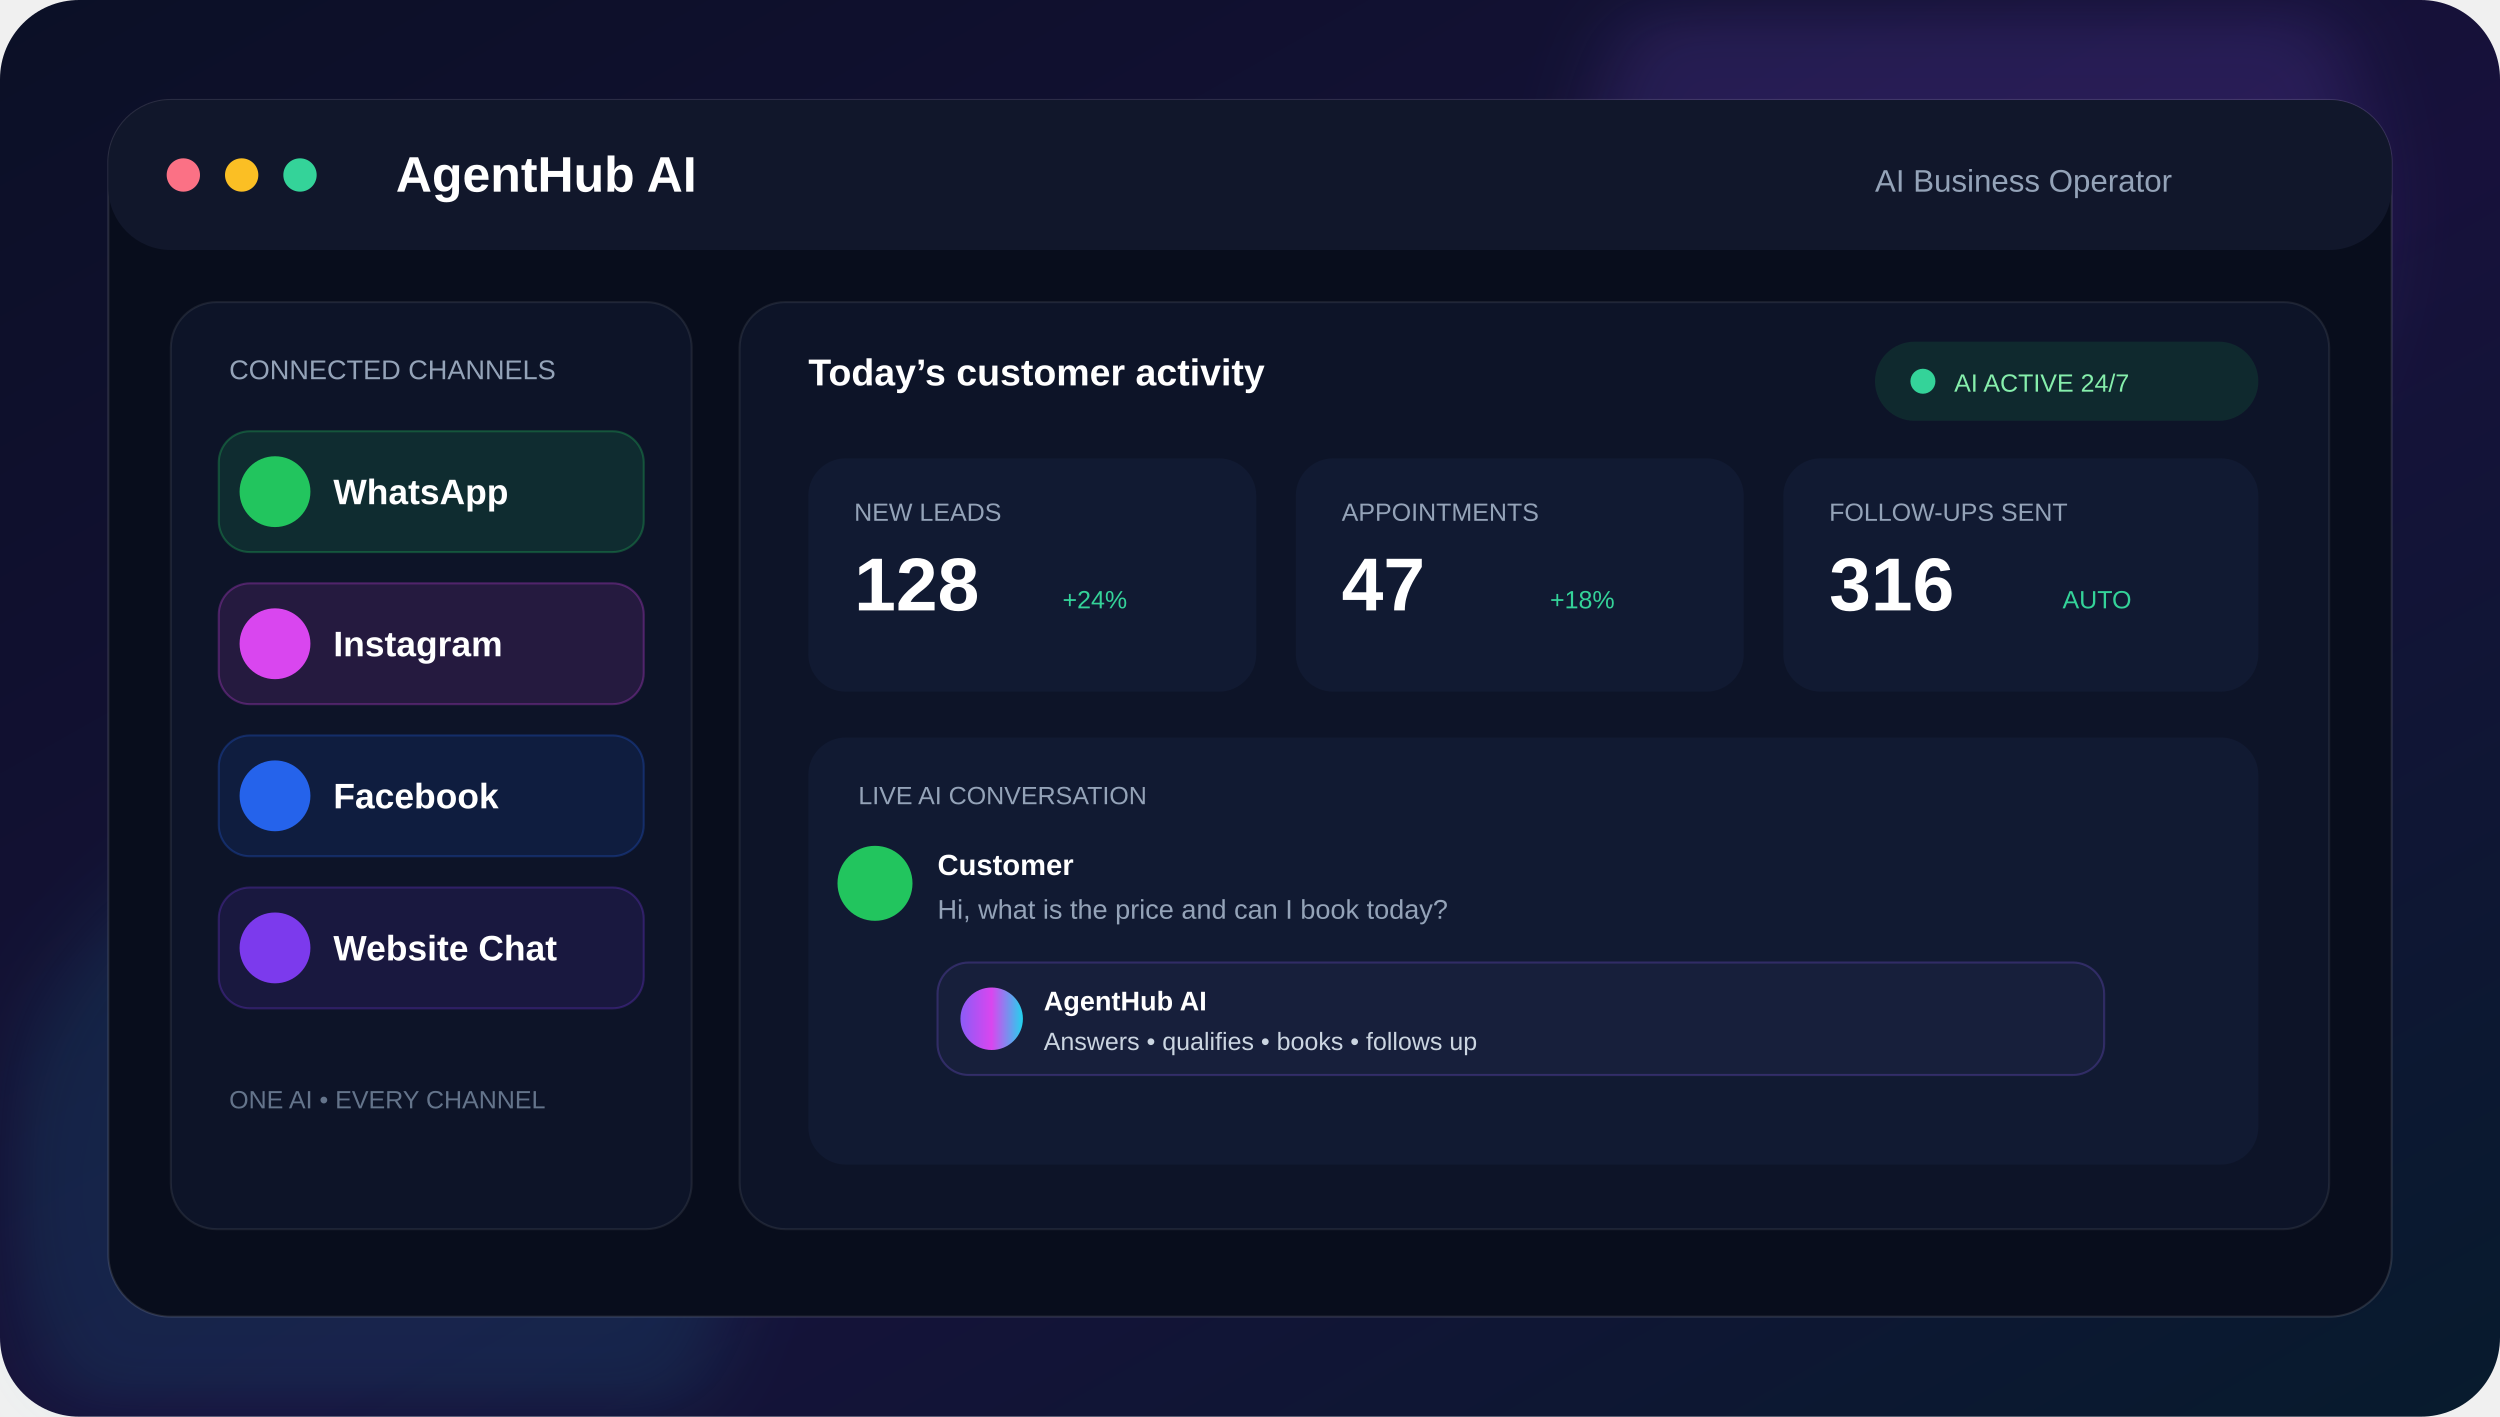
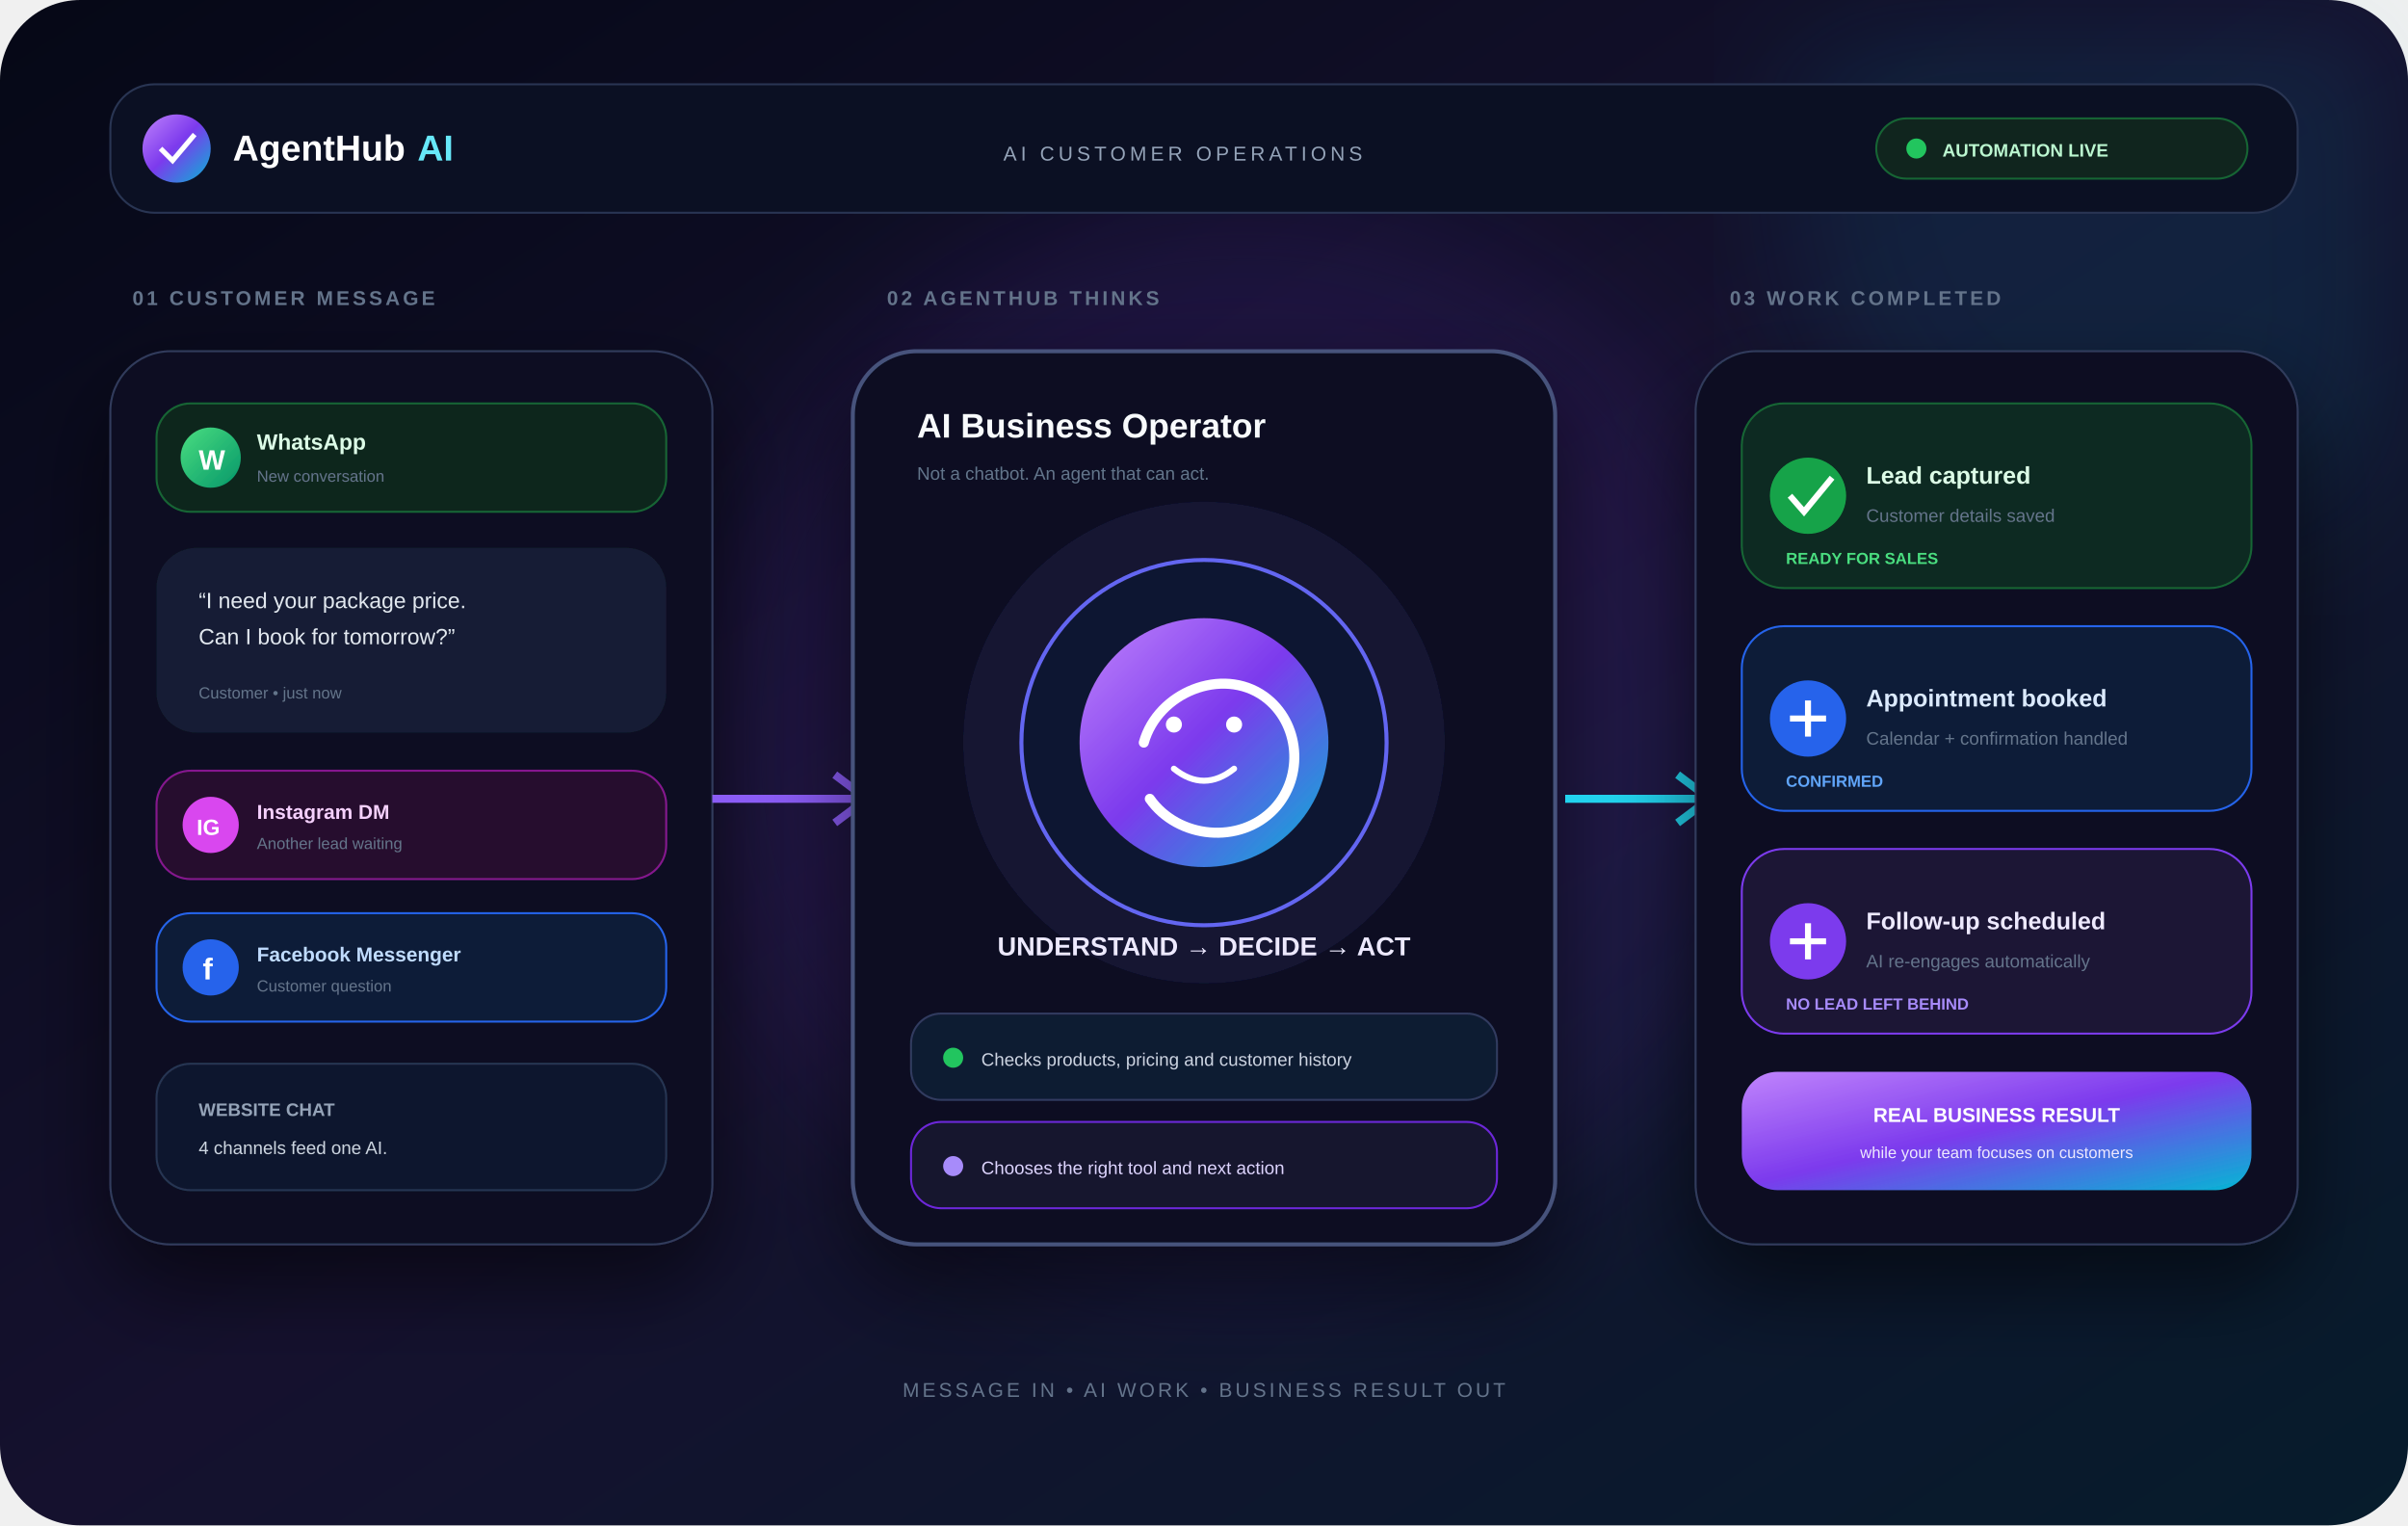
- <svg xmlns="http://www.w3.org/2000/svg" viewBox="0 0 1200 680" role="img" aria-labelledby="title desc">
+ <svg xmlns="http://www.w3.org/2000/svg" viewBox="0 0 1200 760" role="img" aria-labelledby="title desc">
  <defs>
    <linearGradient id="bg" x1="0" y1="0" x2="1" y2="1">
-       <stop stop-color="#0b1026" />
-       <stop offset=".55" stop-color="#17113b" />
-       <stop offset="1" stop-color="#071b2d" />
+       <stop stop-color="#050816" />
+       <stop offset=".5" stop-color="#15112e" />
+       <stop offset="1" stop-color="#061c2c" />
    </linearGradient>
-     <linearGradient id="a" x1="0" x2="1">
-       <stop stop-color="#8b5cf6" />
-       <stop offset=".5" stop-color="#d946ef" />
-       <stop offset="1" stop-color="#22d3ee" />
+     <linearGradient id="core" x1="0" y1="0" x2="1" y2="1">
+       <stop stop-color="#c084fc" />
+       <stop offset=".48" stop-color="#7c3aed" />
+       <stop offset="1" stop-color="#06b6d4" />
    </linearGradient>
-     <filter id="g">
-       <feGaussianBlur stdDeviation="18" />
+     <linearGradient id="wa" x1="0" y1="0" x2="1" y2="1">
+       <stop stop-color="#4ade80" />
+       <stop offset="1" stop-color="#059669" />
+     </linearGradient>
+     <filter id="glow">
+       <feGaussianBlur stdDeviation="35" />
+     </filter>
+     <filter id="shadow" x="-30%" y="-30%" width="160%" height="160%">
+       <feDropShadow dx="0" dy="20" stdDeviation="22" flood-color="#000" flood-opacity=".55" />
    </filter>
  </defs>
-   <rect width="1200" height="680" rx="38" fill="url(#bg)" />
-   <circle cx="950" cy="100" r="190" fill="#8b5cf6" opacity=".16" filter="url(#g)" />
-   <circle cx="180" cy="570" r="180" fill="#22d3ee" opacity=".10" filter="url(#g)" />
-   <rect x="52" y="48" width="1096" height="584" rx="30" fill="#080d1c" stroke="#fff" stroke-opacity=".12" />
-   <rect x="52" y="48" width="1096" height="72" rx="30" fill="#11172b" />
-   <circle cx="88" cy="84" r="8" fill="#fb7185" />
-   <circle cx="116" cy="84" r="8" fill="#fbbf24" />
-   <circle cx="144" cy="84" r="8" fill="#34d399" />
-   <text x="190" y="92" fill="#fff" font-family="Arial,sans-serif" font-size="24" font-weight="700">AgentHub AI</text>
-   <text x="900" y="92" fill="#94a3b8" font-family="Arial,sans-serif" font-size="15">AI Business Operator</text>
-   <rect x="82" y="145" width="250" height="445" rx="22" fill="#0d1428" stroke="#fff" stroke-opacity=".08" />
-   <text x="110" y="182" fill="#94a3b8" font-family="Arial,sans-serif" font-size="13">CONNECTED CHANNELS</text>
-   <rect x="105" y="207" width="204" height="58" rx="15" fill="#22c55e" fill-opacity=".14" stroke="#22c55e" stroke-opacity=".3" />
-   <circle cx="132" cy="236" r="17" fill="#22c55e" />
-   <text x="160" y="242" fill="#fff" font-family="Arial,sans-serif" font-size="17" font-weight="700">WhatsApp</text>
-   <rect x="105" y="280" width="204" height="58" rx="15" fill="#d946ef" fill-opacity=".12" stroke="#d946ef" stroke-opacity=".28" />
-   <circle cx="132" cy="309" r="17" fill="#d946ef" />
-   <text x="160" y="315" fill="#fff" font-family="Arial,sans-serif" font-size="17" font-weight="700">Instagram</text>
-   <rect x="105" y="353" width="204" height="58" rx="15" fill="#2563eb" fill-opacity=".12" stroke="#2563eb" stroke-opacity=".28" />
-   <circle cx="132" cy="382" r="17" fill="#2563eb" />
-   <text x="160" y="388" fill="#fff" font-family="Arial,sans-serif" font-size="17" font-weight="700">Facebook</text>
-   <rect x="105" y="426" width="204" height="58" rx="15" fill="#7c3aed" fill-opacity=".12" stroke="#7c3aed" stroke-opacity=".28" />
-   <circle cx="132" cy="455" r="17" fill="#7c3aed" />
-   <text x="160" y="461" fill="#fff" font-family="Arial,sans-serif" font-size="17" font-weight="700">Website Chat</text>
-   <text x="110" y="532" fill="#64748b" font-family="Arial,sans-serif" font-size="12">ONE AI • EVERY CHANNEL</text>
-   <rect x="355" y="145" width="763" height="445" rx="22" fill="#0d1428" stroke="#fff" stroke-opacity=".08" />
-   <text x="388" y="185" fill="#fff" font-family="Arial,sans-serif" font-size="18" font-weight="700">Today’s customer activity</text>
-   <rect x="900" y="164" width="184" height="38" rx="19" fill="#22c55e" fill-opacity=".12" />
-   <circle cx="923" cy="183" r="6" fill="#34d399" />
-   <text x="938" y="188" fill="#86efac" font-family="Arial,sans-serif" font-size="12">AI ACTIVE 24/7</text>
-   <rect x="388" y="220" width="215" height="112" rx="18" fill="#111a32" />
-   <text x="410" y="250" fill="#94a3b8" font-family="Arial,sans-serif" font-size="12">NEW LEADS</text>
-   <text x="410" y="293" fill="#fff" font-family="Arial,sans-serif" font-size="36" font-weight="700">128</text>
-   <text x="510" y="292" fill="#34d399" font-family="Arial,sans-serif" font-size="12">+24%</text>
-   <rect x="622" y="220" width="215" height="112" rx="18" fill="#111a32" />
-   <text x="644" y="250" fill="#94a3b8" font-family="Arial,sans-serif" font-size="12">APPOINTMENTS</text>
-   <text x="644" y="293" fill="#fff" font-family="Arial,sans-serif" font-size="36" font-weight="700">47</text>
-   <text x="744" y="292" fill="#34d399" font-family="Arial,sans-serif" font-size="12">+18%</text>
-   <rect x="856" y="220" width="228" height="112" rx="18" fill="#111a32" />
-   <text x="878" y="250" fill="#94a3b8" font-family="Arial,sans-serif" font-size="12">FOLLOW-UPS SENT</text>
-   <text x="878" y="293" fill="#fff" font-family="Arial,sans-serif" font-size="36" font-weight="700">316</text>
-   <text x="990" y="292" fill="#34d399" font-family="Arial,sans-serif" font-size="12">AUTO</text>
-   <rect x="388" y="354" width="696" height="205" rx="18" fill="#111a32" />
-   <text x="412" y="386" fill="#94a3b8" font-family="Arial,sans-serif" font-size="12">LIVE AI CONVERSATION</text>
-   <circle cx="420" cy="424" r="18" fill="#22c55e" />
-   <text x="450" y="420" fill="#fff" font-family="Arial,sans-serif" font-size="14" font-weight="700">Customer</text>
-   <text x="450" y="441" fill="#94a3b8" font-family="Arial,sans-serif" font-size="13">Hi, what is the price and can I book today?</text>
-   <rect x="450" y="462" width="560" height="54" rx="15" fill="#171f3b" stroke="#8b5cf6" stroke-opacity=".25" />
-   <circle cx="476" cy="489" r="15" fill="url(#a)" />
-   <text x="501" y="485" fill="#fff" font-family="Arial,sans-serif" font-size="13" font-weight="700">AgentHub AI</text>
-   <text x="501" y="504" fill="#cbd5e1" font-family="Arial,sans-serif" font-size="12">Answers • qualifies • books • follows up</text>
-   <path d="M108 612 H1092" stroke="url(#a)" stroke-width="3" opacity=".8" />
+   <rect width="1200" height="760" rx="40" fill="url(#bg)" />
+   <circle cx="620" cy="370" r="270" fill="#7c3aed" opacity=".12" filter="url(#glow)" />
+   <circle cx="1070" cy="90" r="180" fill="#06b6d4" opacity=".10" filter="url(#glow)" />
+   <rect x="55" y="42" width="1090" height="64" rx="22" fill="#0b1023" stroke="#293553" />
+   <circle cx="88" cy="74" r="17" fill="url(#core)" />
+   <path d="M80 74l6 6 11-13" stroke="white" stroke-width="2.5" fill="none" />
+   <text x="116" y="80" fill="white" font-family="Arial,sans-serif" font-size="18" font-weight="800">AgentHub</text>
+   <text x="208" y="80" fill="#67e8f9" font-family="Arial,sans-serif" font-size="18" font-weight="800">AI</text>
+   <text x="500" y="80" fill="#94a3b8" font-family="Arial,sans-serif" font-size="10" letter-spacing="2">AI CUSTOMER OPERATIONS</text>
+   <rect x="935" y="59" width="185" height="30" rx="15" fill="#10251e" stroke="#166534" />
+   <circle cx="955" cy="74" r="5" fill="#22c55e" />
+   <text x="968" y="78" fill="#bbf7d0" font-family="Arial,sans-serif" font-size="9" font-weight="800">AUTOMATION LIVE</text>
+   <text x="66" y="152" fill="#64748b" font-family="Arial,sans-serif" font-size="10" font-weight="800" letter-spacing="1.5">01  CUSTOMER MESSAGE</text>
+   <g filter="url(#shadow)">
+     <rect x="55" y="175" width="300" height="445" rx="30" fill="#0a1021" stroke="#303b5b" />
+     <rect x="78" y="201" width="254" height="54" rx="17" fill="#10271e" stroke="#166534" />
+     <circle cx="105" cy="228" r="15" fill="url(#wa)" />
+     <text x="99" y="234" fill="white" font-family="Arial,sans-serif" font-size="14" font-weight="800">W</text>
+     <text x="128" y="224" fill="#dcfce7" font-family="Arial,sans-serif" font-size="11" font-weight="800">WhatsApp</text>
+     <text x="128" y="240" fill="#64748b" font-family="Arial,sans-serif" font-size="8">New conversation</text>
+     <rect x="78" y="273" width="254" height="92" rx="20" fill="#171e34" />
+     <text x="99" y="303" fill="#e2e8f0" font-family="Arial,sans-serif" font-size="11">“I need your package price.</text>
+     <text x="99" y="321" fill="#e2e8f0" font-family="Arial,sans-serif" font-size="11">Can I book for tomorrow?”</text>
+     <text x="99" y="348" fill="#64748b" font-family="Arial,sans-serif" font-size="8">Customer • just now</text>
+     <rect x="78" y="384" width="254" height="54" rx="17" fill="#28102d" stroke="#86198f" />
+     <circle cx="105" cy="411" r="14" fill="#d946ef" />
+     <text x="98" y="416" fill="white" font-family="Arial,sans-serif" font-size="11" font-weight="800">IG</text>
+     <text x="128" y="408" fill="#f5d0fe" font-family="Arial,sans-serif" font-size="10" font-weight="800">Instagram DM</text>
+     <text x="128" y="423" fill="#64748b" font-family="Arial,sans-serif" font-size="8">Another lead waiting</text>
+     <rect x="78" y="455" width="254" height="54" rx="17" fill="#101e39" stroke="#2563eb" />
+     <circle cx="105" cy="482" r="14" fill="#2563eb" />
+     <text x="101" y="488" fill="white" font-family="Arial,sans-serif" font-size="15" font-weight="800">f</text>
+     <text x="128" y="479" fill="#bfdbfe" font-family="Arial,sans-serif" font-size="10" font-weight="800">Facebook Messenger</text>
+     <text x="128" y="494" fill="#64748b" font-family="Arial,sans-serif" font-size="8">Customer question</text>
+     <rect x="78" y="530" width="254" height="63" rx="17" fill="#11182d" stroke="#273553" />
+     <text x="99" y="556" fill="#94a3b8" font-family="Arial,sans-serif" font-size="9" font-weight="700">WEBSITE CHAT</text>
+     <text x="99" y="575" fill="#cbd5e1" font-family="Arial,sans-serif" font-size="9">4 channels feed one AI.</text>
+   </g>
+   <path d="M355 398H430" stroke="#8b5cf6" stroke-width="4" />
+   <path d="M416 386l16 12-16 12" fill="none" stroke="#8b5cf6" stroke-width="4" />
+   <text x="442" y="152" fill="#64748b" font-family="Arial,sans-serif" font-size="10" font-weight="800" letter-spacing="1.5">02  AGENTHUB THINKS</text>
+   <g filter="url(#shadow)">
+     <rect x="425" y="175" width="350" height="445" rx="32" fill="#0a0f22" stroke="#46527b" stroke-width="2" />
+     <text x="457" y="218" fill="#f8fafc" font-family="Arial,sans-serif" font-size="17" font-weight="800">AI Business Operator</text>
+     <text x="457" y="239" fill="#64748b" font-family="Arial,sans-serif" font-size="9">Not a chatbot. An agent that can act.</text>
+     <circle cx="600" cy="370" r="120" fill="#7c3aed" opacity=".08" />
+     <circle cx="600" cy="370" r="91" fill="#111832" stroke="#6366f1" stroke-width="2" />
+     <circle cx="600" cy="370" r="62" fill="url(#core)" />
+     <path d="M570 370c7-25 39-38 60-23 18 13 20 40 5 56-17 18-48 15-62-5" fill="none" stroke="white" stroke-width="5" stroke-linecap="round" />
+     <circle cx="585" cy="361" r="4" fill="white" />
+     <circle cx="615" cy="361" r="4" fill="white" />
+     <path d="M585 383c10 8 20 8 30 0" stroke="white" stroke-width="3" fill="none" stroke-linecap="round" />
+     <text x="600" y="476" text-anchor="middle" fill="#ede9fe" font-family="Arial,sans-serif" font-size="13" font-weight="800">UNDERSTAND → DECIDE → ACT</text>
+     <rect x="454" y="505" width="292" height="43" rx="15" fill="#111a33" stroke="#303b5f" />
+     <circle cx="475" cy="527" r="5" fill="#22c55e" />
+     <text x="489" y="531" fill="#cbd5e1" font-family="Arial,sans-serif" font-size="9">Checks products, pricing and customer history</text>
+     <rect x="454" y="559" width="292" height="43" rx="15" fill="#17132f" stroke="#6d28d9" />
+     <circle cx="475" cy="581" r="5" fill="#a78bfa" />
+     <text x="489" y="585" fill="#ddd6fe" font-family="Arial,sans-serif" font-size="9">Chooses the right tool and next action</text>
+   </g>
+   <path d="M780 398H850" stroke="#22d3ee" stroke-width="4" />
+   <path d="M836 386l16 12-16 12" fill="none" stroke="#22d3ee" stroke-width="4" />
+   <text x="862" y="152" fill="#64748b" font-family="Arial,sans-serif" font-size="10" font-weight="800" letter-spacing="1.5">03  WORK COMPLETED</text>
+   <g filter="url(#shadow)">
+     <rect x="845" y="175" width="300" height="445" rx="30" fill="#0a1021" stroke="#303b5b" />
+     <rect x="868" y="201" width="254" height="92" rx="21" fill="#0e2920" stroke="#166534" />
+     <circle cx="901" cy="247" r="19" fill="#16a34a" />
+     <path d="M892 247l7 8 14-17" stroke="white" stroke-width="3" fill="none" />
+     <text x="930" y="241" fill="#dcfce7" font-family="Arial,sans-serif" font-size="12" font-weight="800">Lead captured</text>
+     <text x="930" y="260" fill="#64748b" font-family="Arial,sans-serif" font-size="9">Customer details saved</text>
+     <text x="890" y="281" fill="#4ade80" font-family="Arial,sans-serif" font-size="8" font-weight="800">READY FOR SALES</text>
+     <rect x="868" y="312" width="254" height="92" rx="21" fill="#0e1d38" stroke="#2563eb" />
+     <circle cx="901" cy="358" r="19" fill="#2563eb" />
+     <path d="M892 358h18M901 349v18" stroke="white" stroke-width="3" />
+     <text x="930" y="352" fill="#dbeafe" font-family="Arial,sans-serif" font-size="12" font-weight="800">Appointment booked</text>
+     <text x="930" y="371" fill="#64748b" font-family="Arial,sans-serif" font-size="9">Calendar + confirmation handled</text>
+     <text x="890" y="392" fill="#60a5fa" font-family="Arial,sans-serif" font-size="8" font-weight="800">CONFIRMED</text>
+     <rect x="868" y="423" width="254" height="92" rx="21" fill="#1c1535" stroke="#7c3aed" />
+     <circle cx="901" cy="469" r="19" fill="#7c3aed" />
+     <path d="M892 469h18M901 460v18" stroke="white" stroke-width="3" />
+     <text x="930" y="463" fill="#ede9fe" font-family="Arial,sans-serif" font-size="12" font-weight="800">Follow-up scheduled</text>
+     <text x="930" y="482" fill="#64748b" font-family="Arial,sans-serif" font-size="9">AI re-engages automatically</text>
+     <text x="890" y="503" fill="#a78bfa" font-family="Arial,sans-serif" font-size="8" font-weight="800">NO LEAD LEFT BEHIND</text>
+     <rect x="868" y="534" width="254" height="59" rx="18" fill="url(#core)" />
+     <text x="995" y="559" text-anchor="middle" fill="white" font-family="Arial,sans-serif" font-size="10" font-weight="800">REAL BUSINESS RESULT</text>
+     <text x="995" y="577" text-anchor="middle" fill="#ede9fe" font-family="Arial,sans-serif" font-size="8">while your team focuses on customers</text>
+   </g>
+   <text x="600" y="696" text-anchor="middle" fill="#64748b" font-family="Arial,sans-serif" font-size="10" letter-spacing="1.5">MESSAGE IN  •  AI WORK  •  BUSINESS RESULT OUT</text>
</svg>
